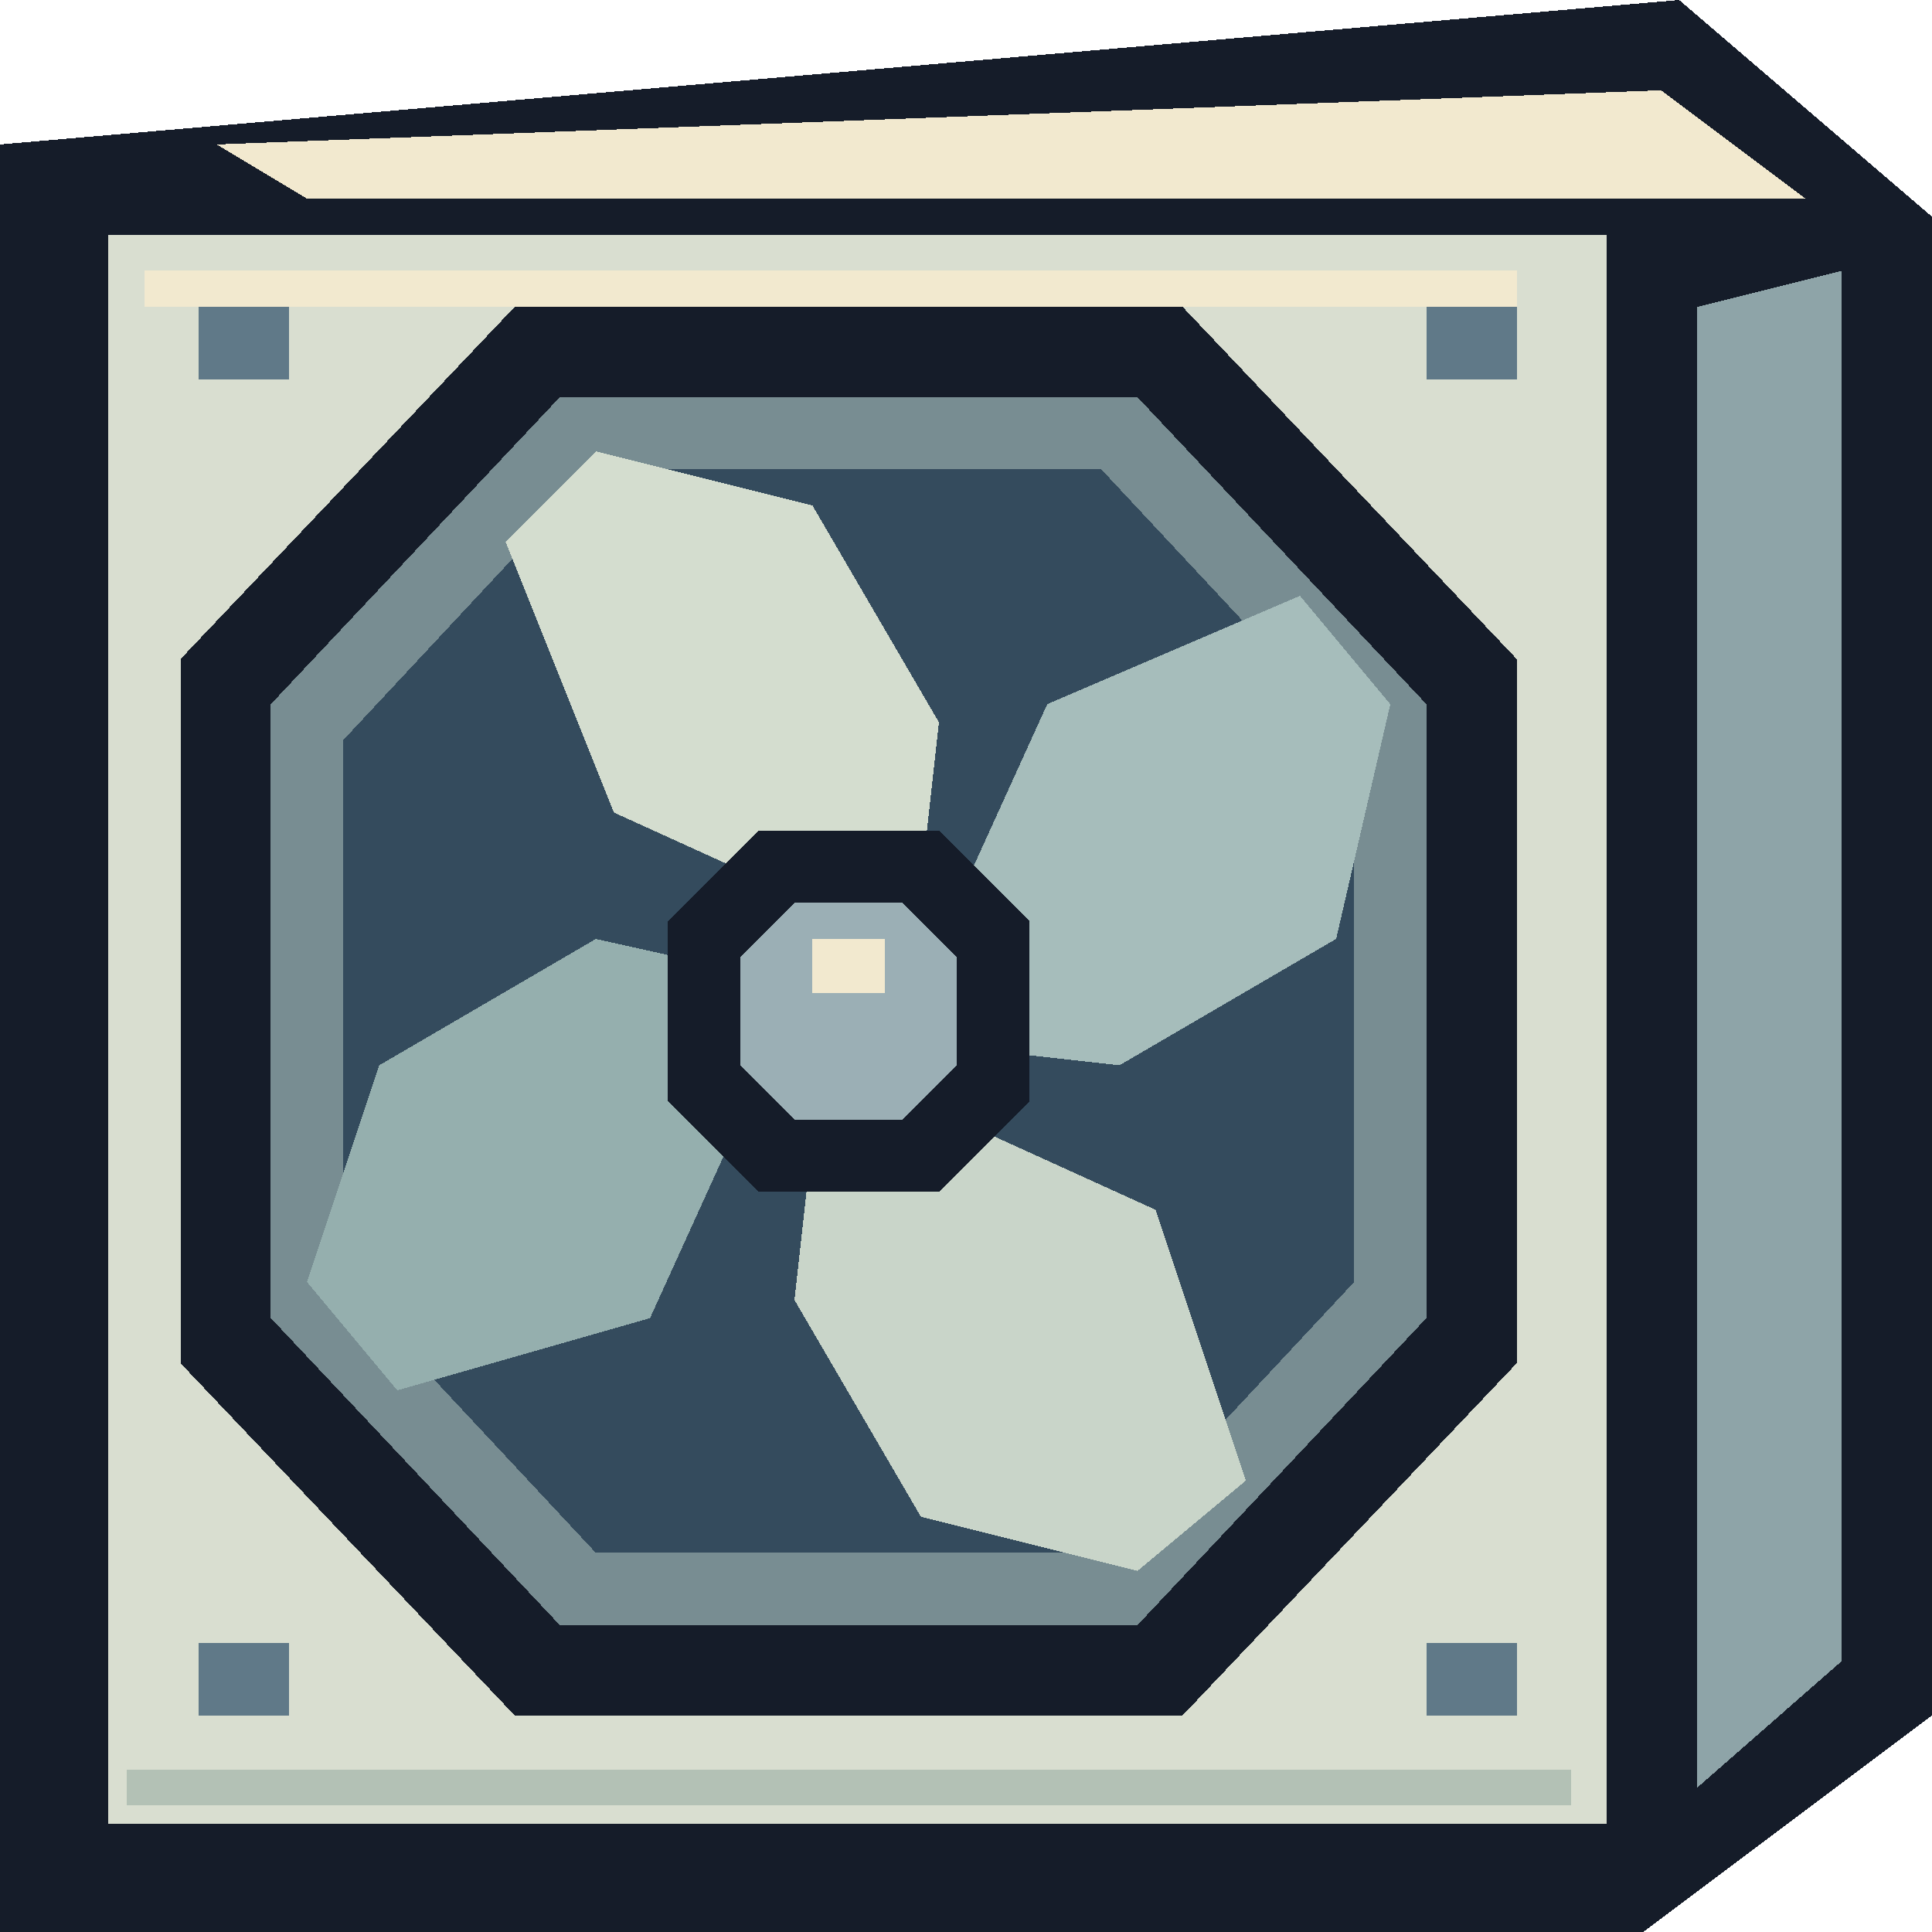
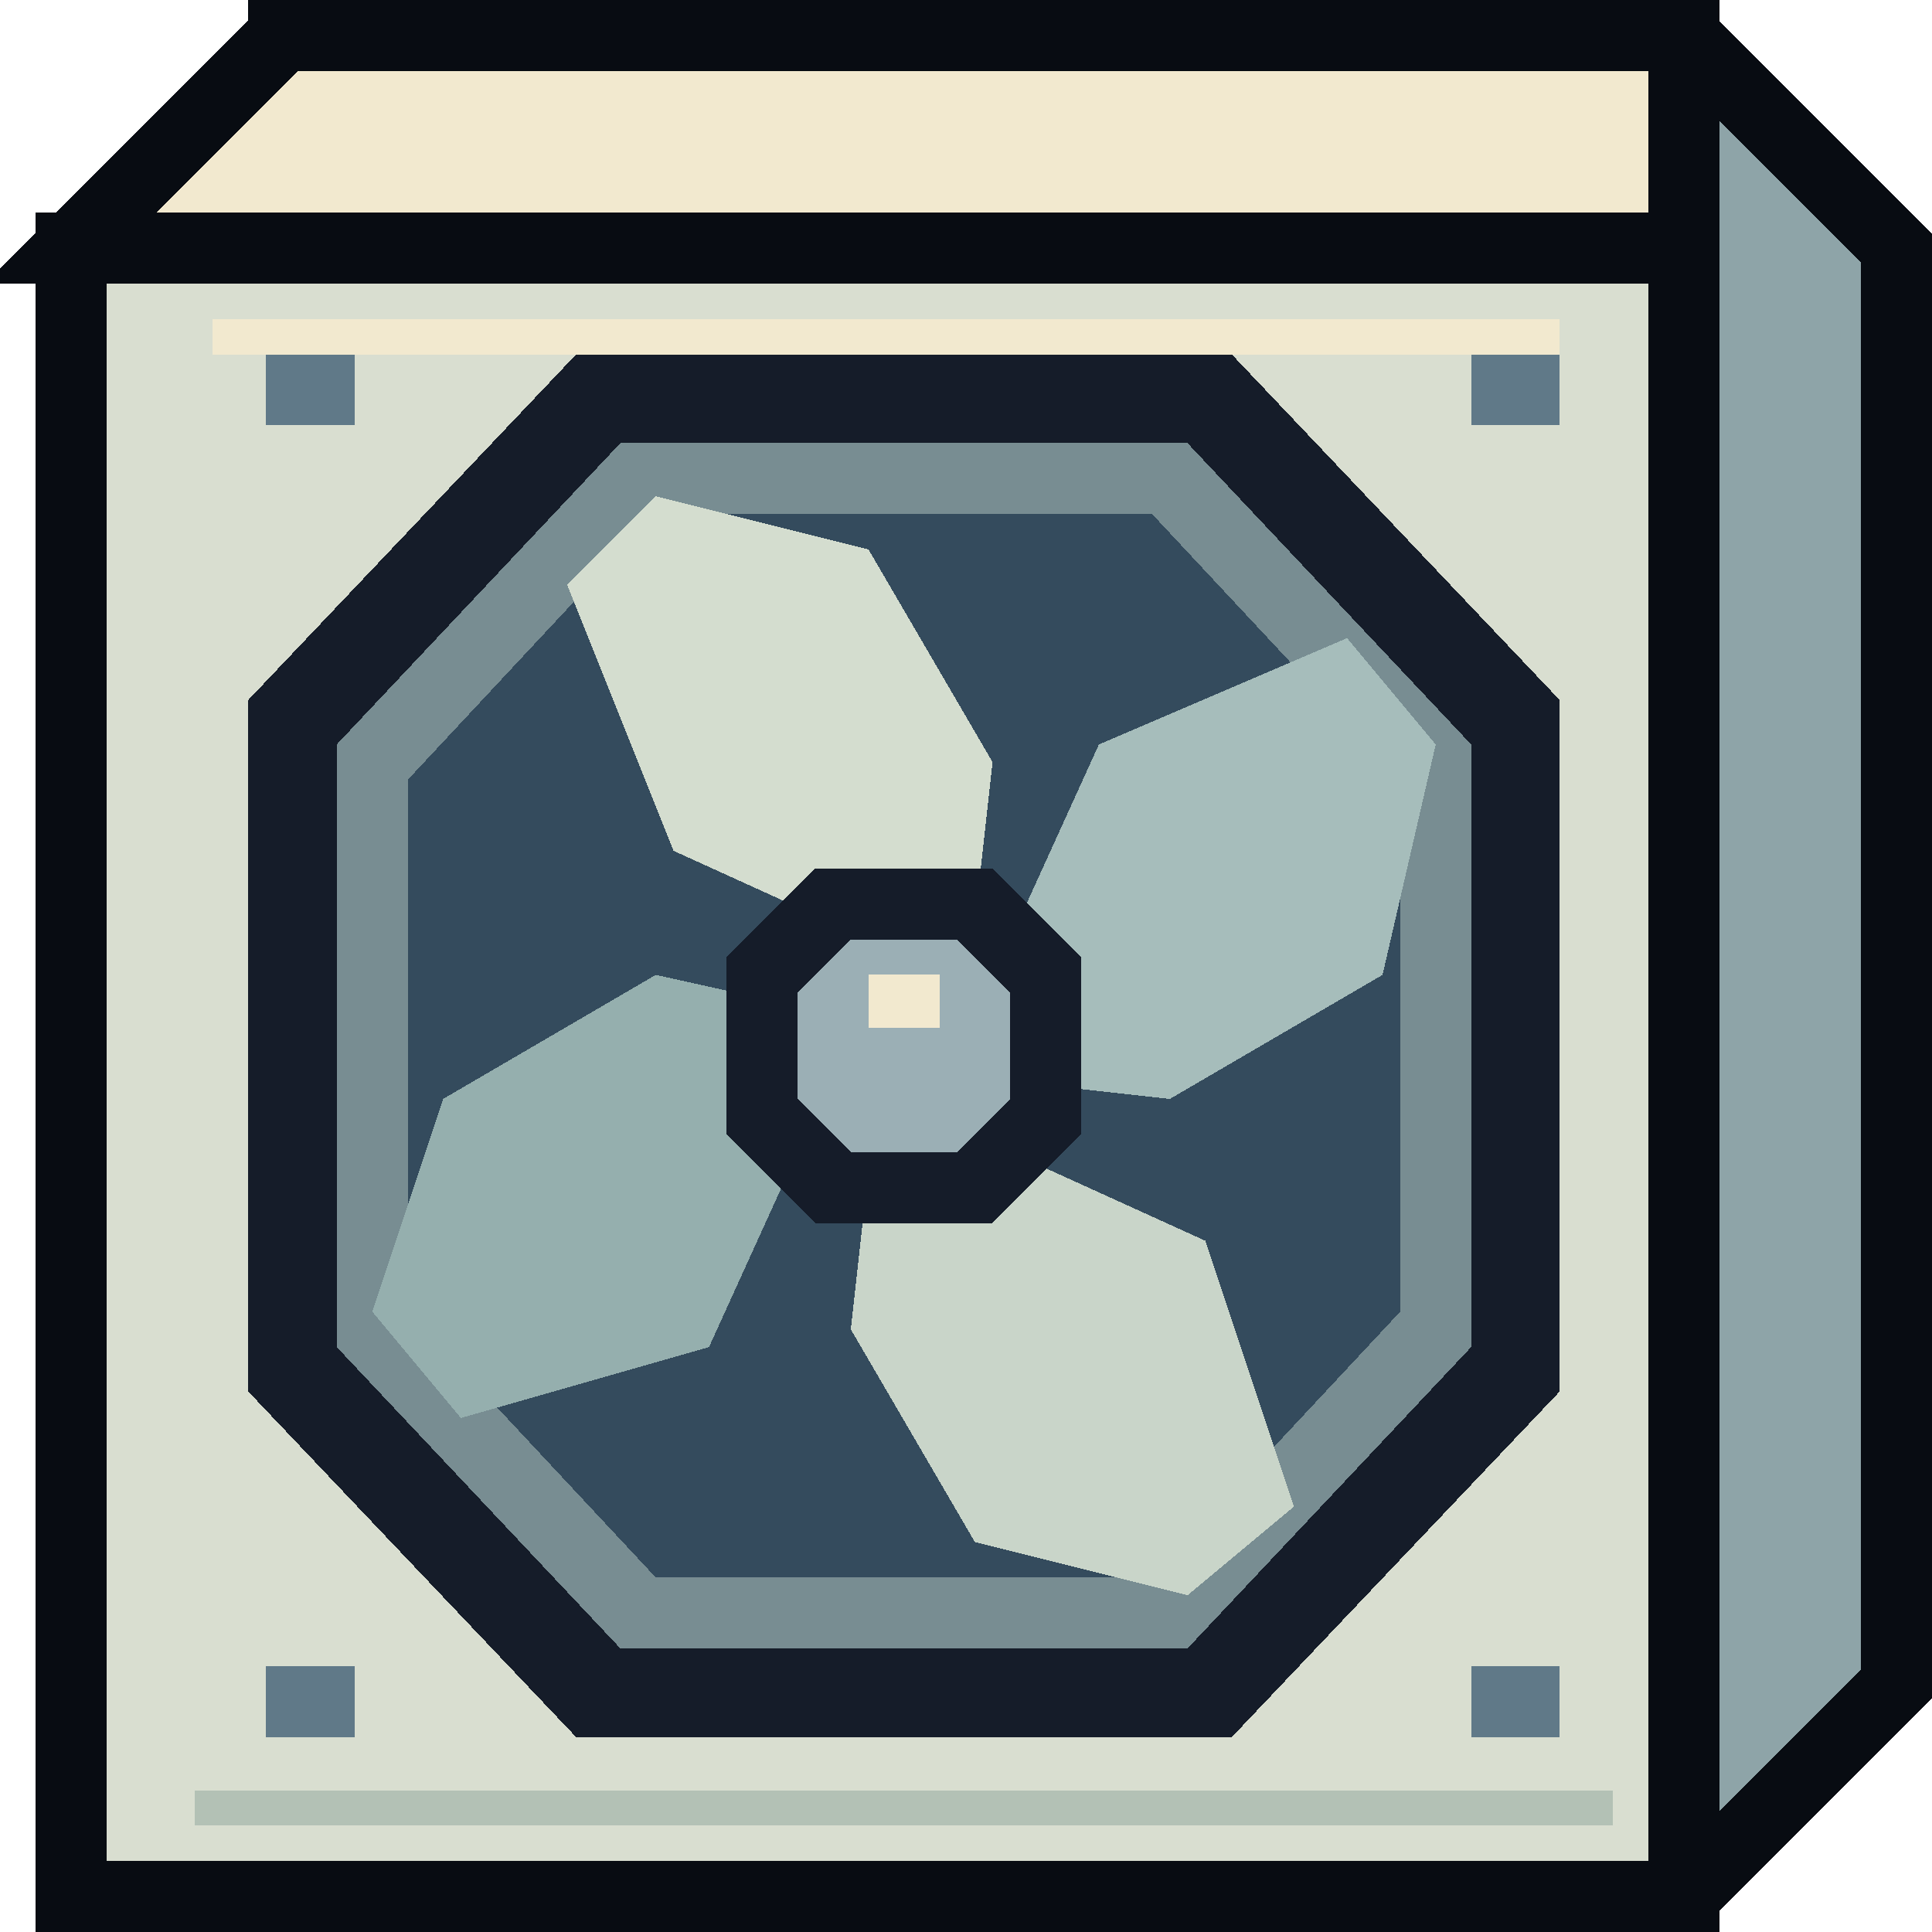
- <svg xmlns="http://www.w3.org/2000/svg" width="107" height="107" viewBox="12 14 107 107" shape-rendering="crispEdges">
-   <path d="M12 22L105 14L119 26V109L103 121H12Z" fill="#151c29" />
-   <path d="M18 27H101V115H18Z" fill="#d9ded0" />
-   <path d="M24 22L104 19L112 25H29Z" fill="#f2e9cf" />
-   <path d="M106 31L114 29V106L106 113Z" fill="#8ea4a8" />
+ <svg xmlns="http://www.w3.org/2000/svg" width="109" height="109" viewBox="8 11 109 109" shape-rendering="crispEdges">
+   <path d="M24 13H103L115 25V106L103 118H24Z" fill="#8ea4a8" stroke="#080c12" stroke-width="4" />
+   <path d="M12 25H103V118H12Z" fill="#d9ded0" stroke="#080c12" stroke-width="4" />
+   <path d="M12 25L24 13H103V25Z" fill="#f2e9cf" stroke="#080c12" stroke-width="4" />
  <path d="M40.5 31L77.5 31L96 50.5L96 89.5L77.5 109L40.5 109L22 89.5L22 50.5Z" fill="#151c29" />
  <path d="M43 36L75 36L91 53L91 87L75 104L43 104L27 87L27 53Z" fill="#788d92" />
  <path d="M45 40L73 40L87 55L87 85L73 100L45 100L31 85L31 55Z" fill="#344b5d" />
  <path d="M57 64L46 59L40 44L45 39L57 42L64 54L63 63Z" fill="#d4ddcf" />
  <path d="M65 64L70 53L84 47L89 53L86 66L74 73L65 72Z" fill="#a6bdbb" />
  <path d="M65 76L76 81L81 96L75 101L63 98L56 86L57 77Z" fill="#c9d5c9" />
  <path d="M53 76L48 87L34 91L29 85L33 73L45 66L54 68Z" fill="#95afae" />
  <path d="M54 60L64 60L69 65L69 75L64 80L54 80L49 75L49 65Z" fill="#151c29" />
  <path d="M56 64L62 64L65 67L65 73L62 76L56 76L53 73L53 67Z" fill="#9bafb5" />
  <rect x="57" y="66" width="4" height="3" fill="#f2e9cf" />
  <rect x="23" y="31" width="5" height="4" fill="#607988" />
  <rect x="91" y="31" width="5" height="4" fill="#607988" />
  <rect x="23" y="105" width="5" height="4" fill="#607988" />
  <rect x="91" y="105" width="5" height="4" fill="#607988" />
  <rect x="20" y="29" width="76" height="2" fill="#f2e9cf" />
  <rect x="19" y="112" width="80" height="2" fill="#b3c1b5" />
</svg>
